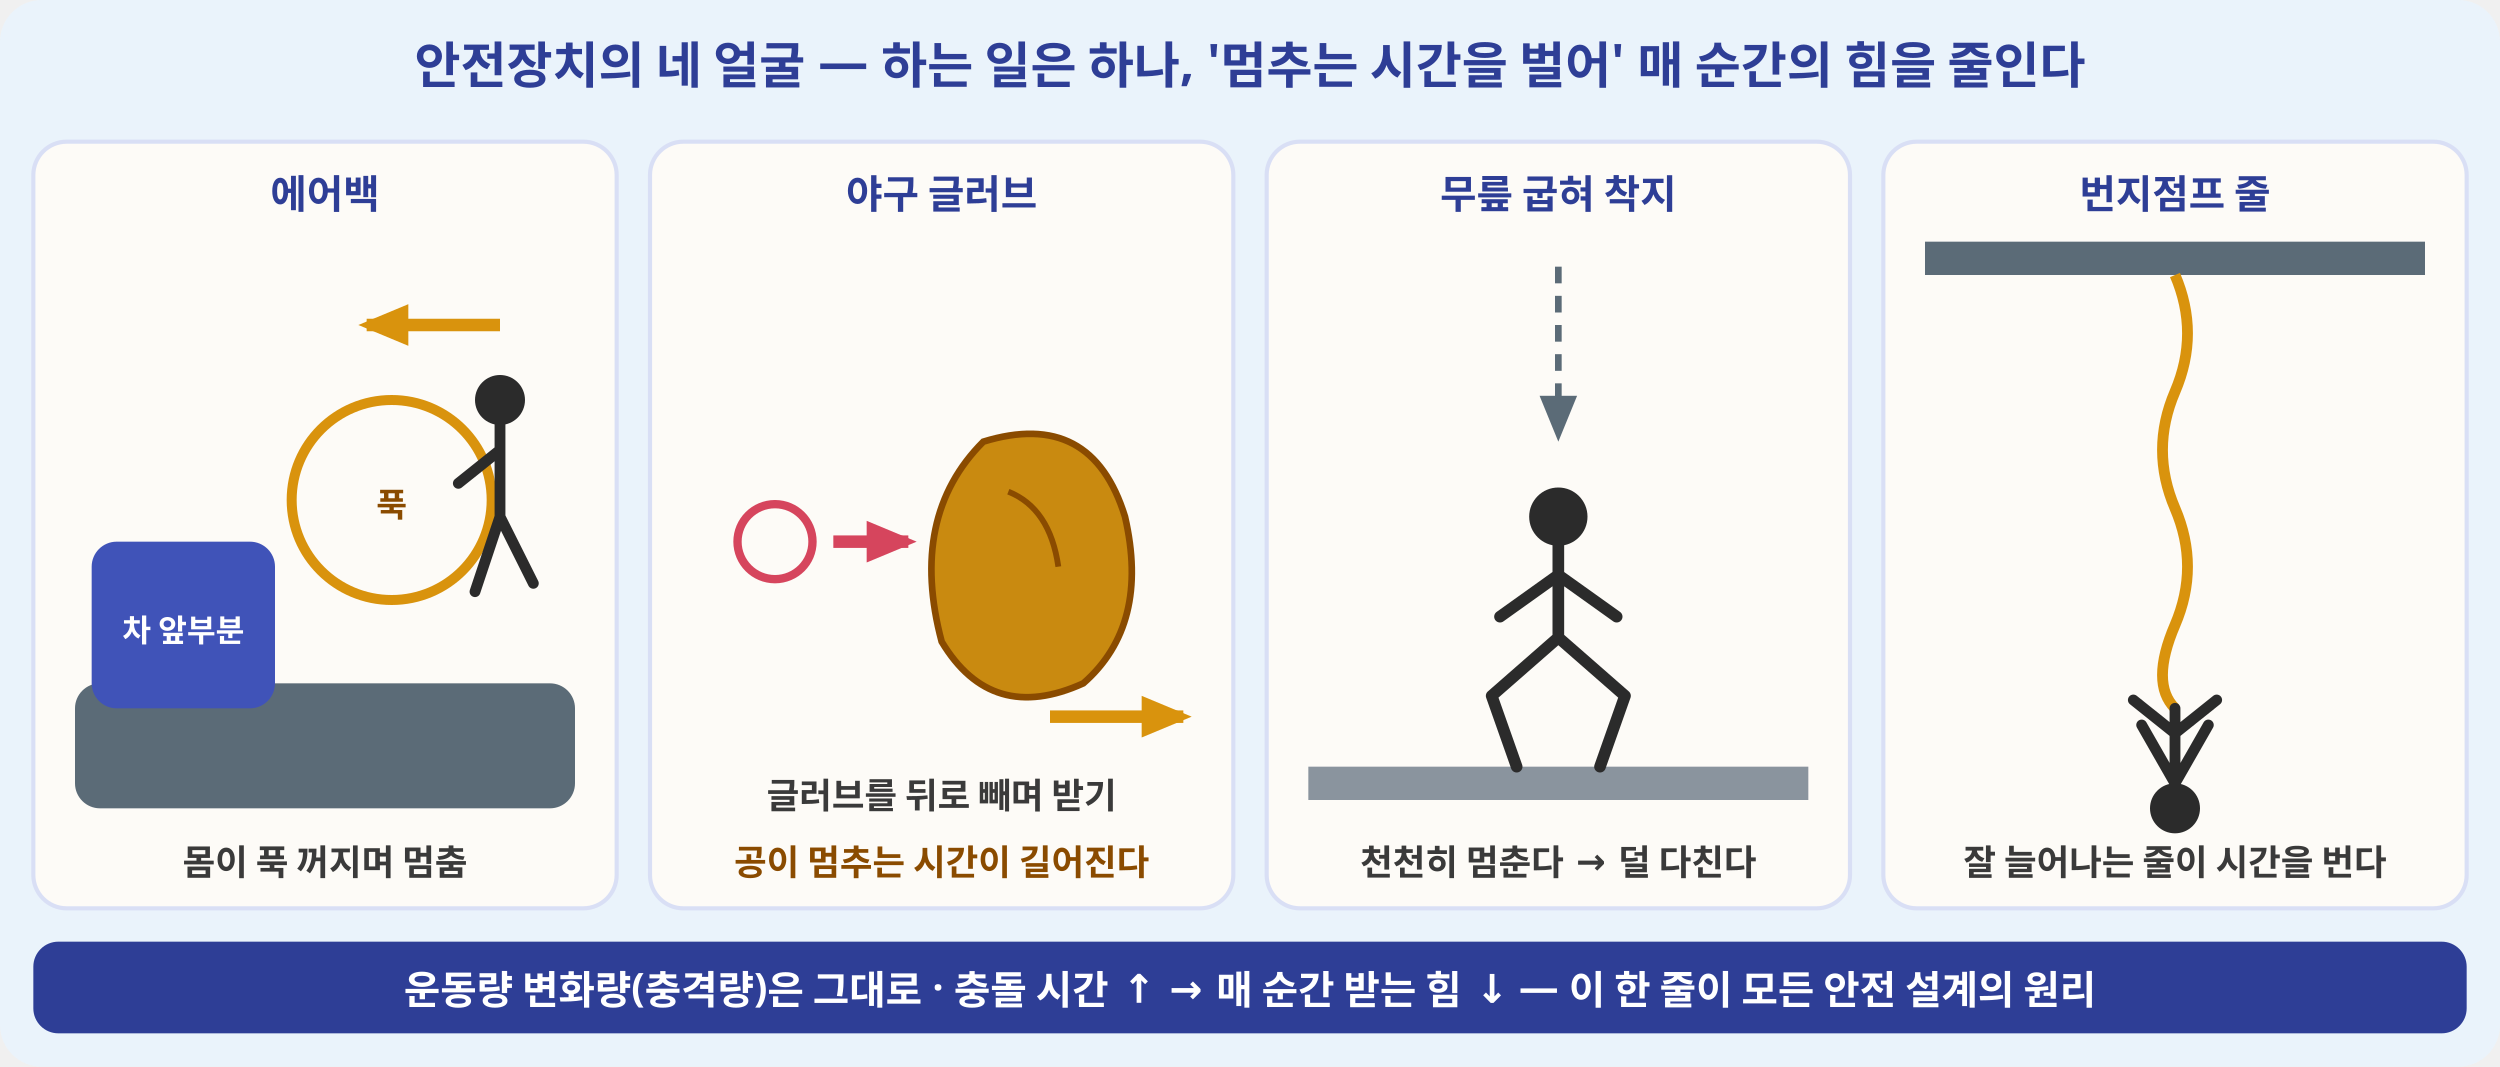
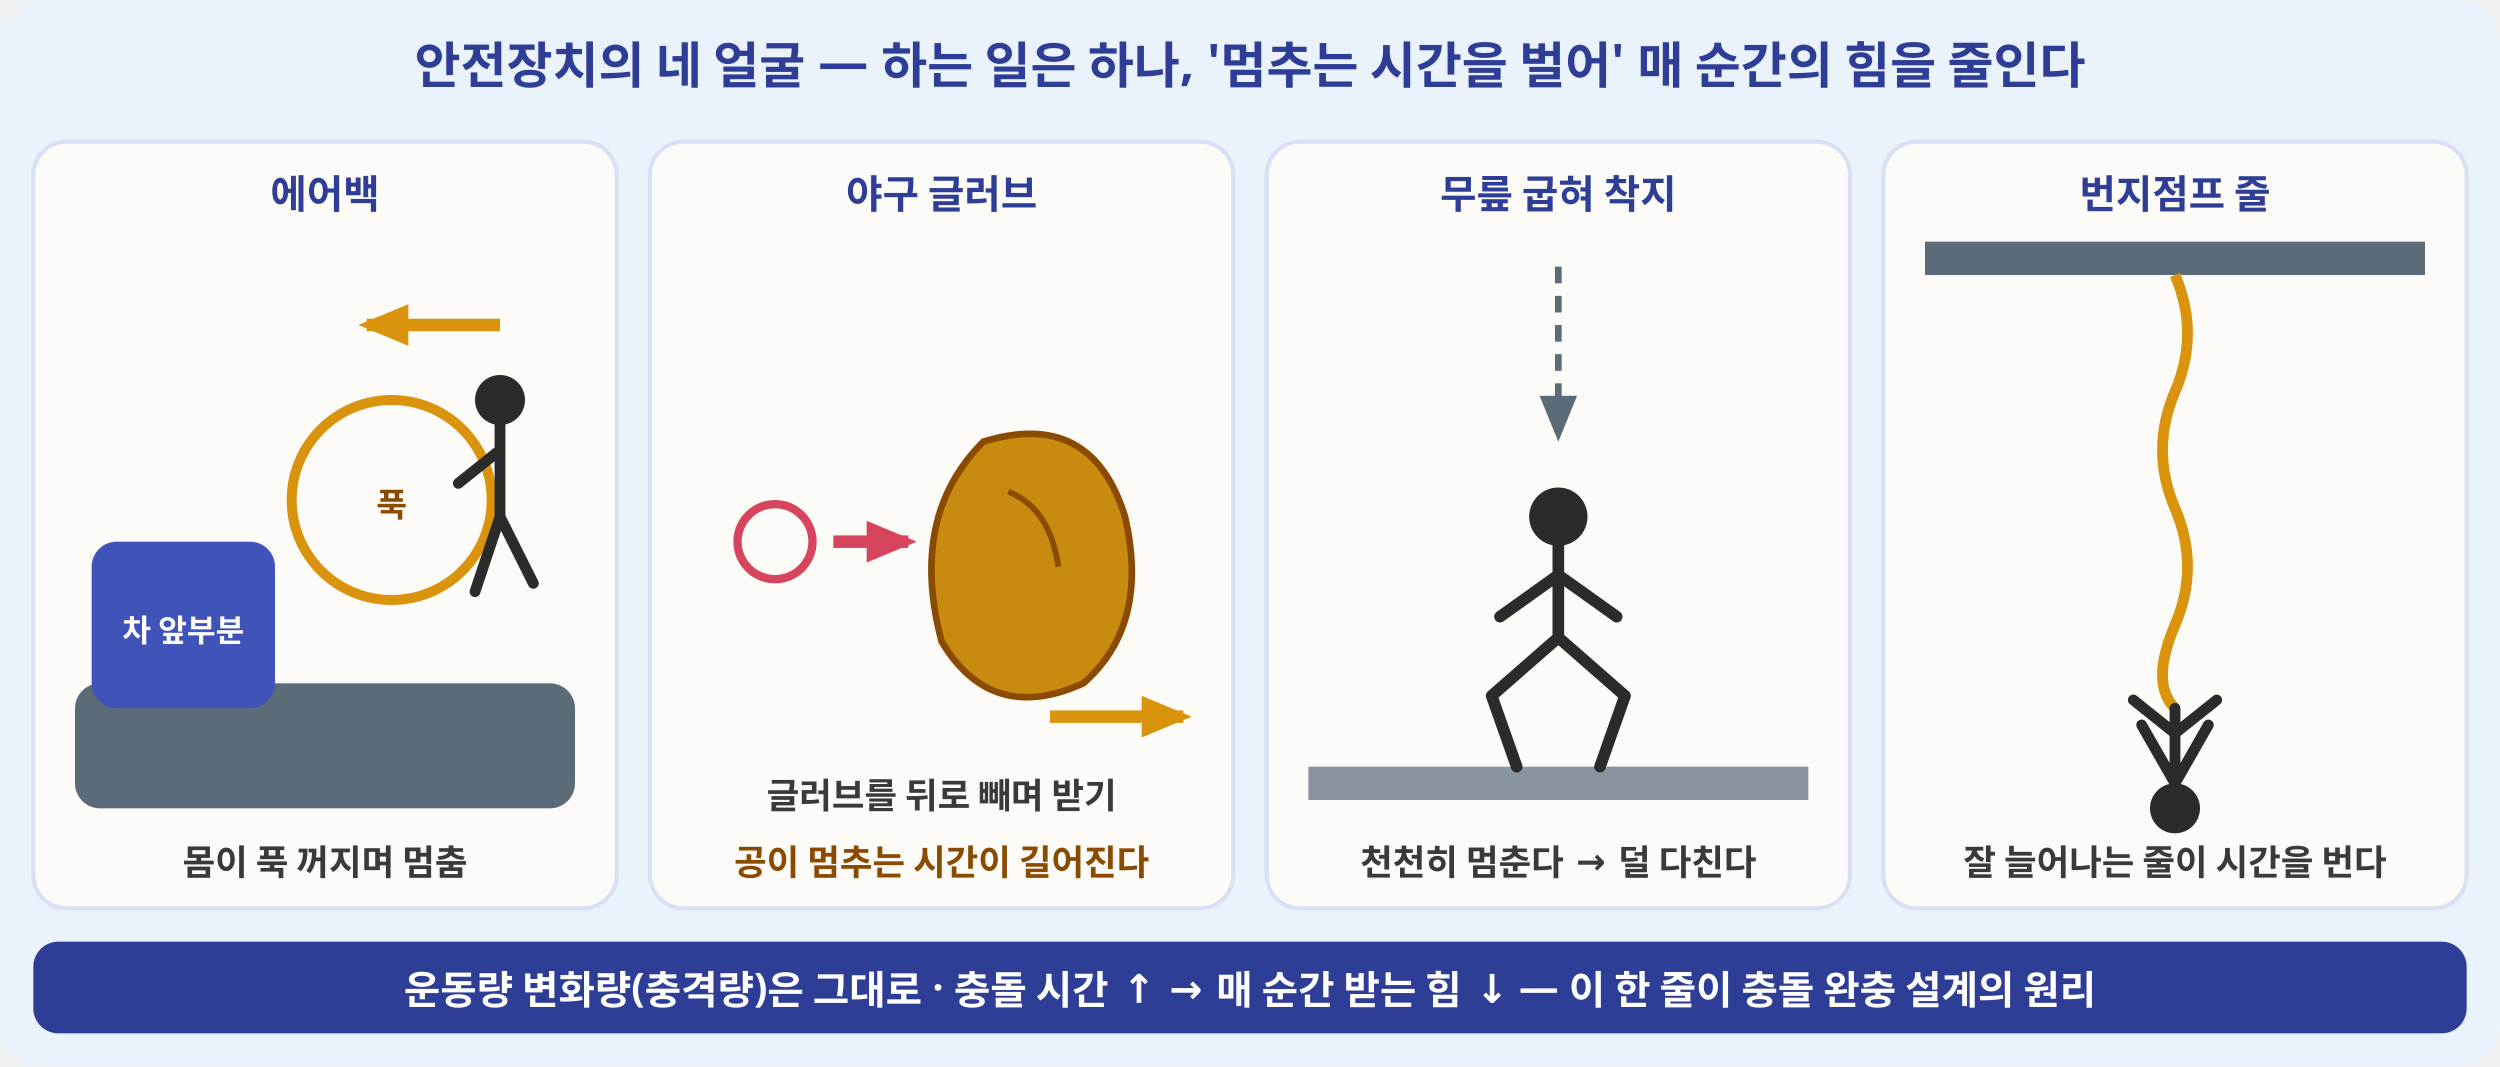
<svg width="600" height="256" viewBox="0 0 600 256" font-family="PC Sans">
  <defs>
    <marker id="arrBr-1304-04" markerUnits="userSpaceOnUse" markerWidth="12" markerHeight="10" refX="10" refY="5" orient="auto">
      <path d="M0,0 L12,5 L0,10 Z" fill="#D6455D" />
    </marker>
    <marker id="arrY-1304-04" markerUnits="userSpaceOnUse" markerWidth="12" markerHeight="10" refX="10" refY="5" orient="auto">
      <path d="M0,0 L12,5 L0,10 Z" fill="#D9930D" />
    </marker>
    <marker id="axP-1304-04" markerUnits="userSpaceOnUse" markerWidth="11" markerHeight="9" refX="9" refY="4.5" orient="auto">
      <path d="M0,0 L11,4.5 L0,9 Z" fill="#5B6B77" />
    </marker>
  </defs>
  <rect width="600" height="256" rx="10" fill="#EAF3FB" />
  <text x="300" y="20" text-anchor="middle" font-size="12" font-weight="900" fill="#2E3E96">안전장치의 네 얼굴 — 하는 일은 하나, '멈추는 시간을 벌어' 매 순간의 힘을 줄인다</text>
  <g transform="translate(8,34)">
    <rect width="140" height="184" rx="8" fill="#FDFBF7" stroke="#D9DFF5" />
    <text x="70" y="16" text-anchor="middle" font-size="9.5" font-weight="900" fill="#2E3E96">에어백</text>
    <rect x="10" y="130" width="120" height="30" rx="6" fill="#5B6B77" />
    <rect x="14" y="96" width="44" height="40" rx="6" fill="#4053B8" />
    <text x="36" y="120" text-anchor="middle" font-size="7.5" font-weight="800" fill="#FFF">차 앞부분</text>
    <circle cx="86" cy="86" r="24" fill="#FDFBF7" stroke="#D9930D" stroke-width="2.4" />
    <text x="86" y="90" text-anchor="middle" font-size="8" font-weight="900" fill="#8A4B00">푹</text>
    <g stroke="#2B2B2B" stroke-width="2.6" stroke-linecap="round" fill="none">
      <circle cx="112" cy="62" r="6" fill="#2B2B2B" stroke="none" />
      <path d="M112,68 v22 M112,90 l-6,18 M112,90 l8,16 M112,74 l-10,8" />
    </g>
    <path d="M112,44 H80" stroke="#D9930D" stroke-width="3" fill="none" marker-end="url(#arrY-1304-04)" />
    <text x="70" y="176" text-anchor="middle" font-size="8.5" font-weight="900" fill="#3A3A3A">몸이 푹 꺼지며 멈춤</text>
  </g>
  <g transform="translate(156,34)">
    <rect width="140" height="184" rx="8" fill="#FDFBF7" stroke="#D9DFF5" />
    <text x="70" y="16" text-anchor="middle" font-size="9.5" font-weight="900" fill="#2E3E96">야구 글러브</text>
    <circle cx="30" cy="96" r="9" fill="#FDFBF7" stroke="#D6455D" stroke-width="2" />
    <path d="M44,96 H62" stroke="#D6455D" stroke-width="3" fill="none" marker-end="url(#arrBr-1304-04)" />
    <path d="M80,72 q26,-8 34,18 q6,26 -10,40 q-22,10 -34,-10 q-8,-30 10,-48 z" fill="#C98A10" stroke="#8A4B00" stroke-width="1.6" />
    <path d="M86,84 q10,4 12,18" stroke="#8A4B00" stroke-width="1.4" fill="none" />
    <path d="M96,138 H128" stroke="#D9930D" stroke-width="3" fill="none" marker-end="url(#arrY-1304-04)" />
    <text x="70" y="160" text-anchor="middle" font-size="8.5" font-weight="900" fill="#3A3A3A">글러브를 뒤로 빼며 받기</text>
    <text x="70" y="176" text-anchor="middle" font-size="8.5" font-weight="900" fill="#8A4B00">공이 멈추는 시간이 길어진다</text>
  </g>
  <g transform="translate(304,34)">
    <rect width="140" height="184" rx="8" fill="#FDFBF7" stroke="#D9DFF5" />
    <text x="70" y="16" text-anchor="middle" font-size="9.5" font-weight="900" fill="#2E3E96">무릎 굽혀 착지</text>
    <rect x="10" y="150" width="120" height="8" fill="#8A949E" />
    <path d="M70,30 V70" stroke="#5B6B77" stroke-width="1.6" stroke-dasharray="4 3" fill="none" marker-end="url(#axP-1304-04)" />
    <g stroke="#2B2B2B" stroke-width="2.8" stroke-linecap="round" stroke-linejoin="round" fill="none">
      <circle cx="70" cy="90" r="7" fill="#2B2B2B" stroke="none" />
      <path d="M70,97 v22 M70,119 l-16,14 l6,17 M70,119 l16,14 l-6,17 M70,104 l-14,10 M70,104 l14,10" />
    </g>
    <text x="70" y="176" text-anchor="middle" font-size="8.5" font-weight="900" fill="#3A3A3A">천천히 멈춘다 → 덜 다친다</text>
  </g>
  <g transform="translate(452,34)">
    <rect width="140" height="184" rx="8" fill="#FDFBF7" stroke="#D9DFF5" />
    <text x="70" y="16" text-anchor="middle" font-size="9.5" font-weight="900" fill="#2E3E96">번지점프 줄</text>
    <rect x="10" y="24" width="120" height="8" fill="#5B6B77" />
    <path d="M70,32 q6,14 0,28 q-6,14 0,28 q6,14 0,28 q-6,14 0,20" stroke="#D9930D" stroke-width="2.6" fill="none" />
    <g stroke="#2B2B2B" stroke-width="2.6" stroke-linecap="round" fill="none">
      <path d="M70,136 v18 M70,154 l-8,-14 M70,154 l8,-14 M70,142 l-10,-8 M70,142 l10,-8" />
      <circle cx="70" cy="160" r="6" fill="#2B2B2B" stroke="none" />
    </g>
    <text x="70" y="176" text-anchor="middle" font-size="8.5" font-weight="900" fill="#3A3A3A">잘 늘어나는 줄이 시간을 번다</text>
  </g>
  <rect x="8" y="226" width="584" height="22" rx="6" fill="#2E3E96" />
-   <text x="300" y="241" text-anchor="middle" font-size="9.5" font-weight="900" fill="#FFF">운동량 변화량(충격량)은 그대로 · 충돌 시간 ↑ → 매 순간 받는 힘 ↓ — 이 한 줄이 모든 안전 설계의 원리</text>
+   <text x="300" y="241" text-anchor="middle" font-size="9.5" font-weight="900" fill="#FFF">운동량 변화량(충격량)은 그대로 · 충돌 시간 ↑ → 매 순간 받는 힘 ↓ — 이 한 줄이 충돌 완충 설계의 원리</text>
</svg>
